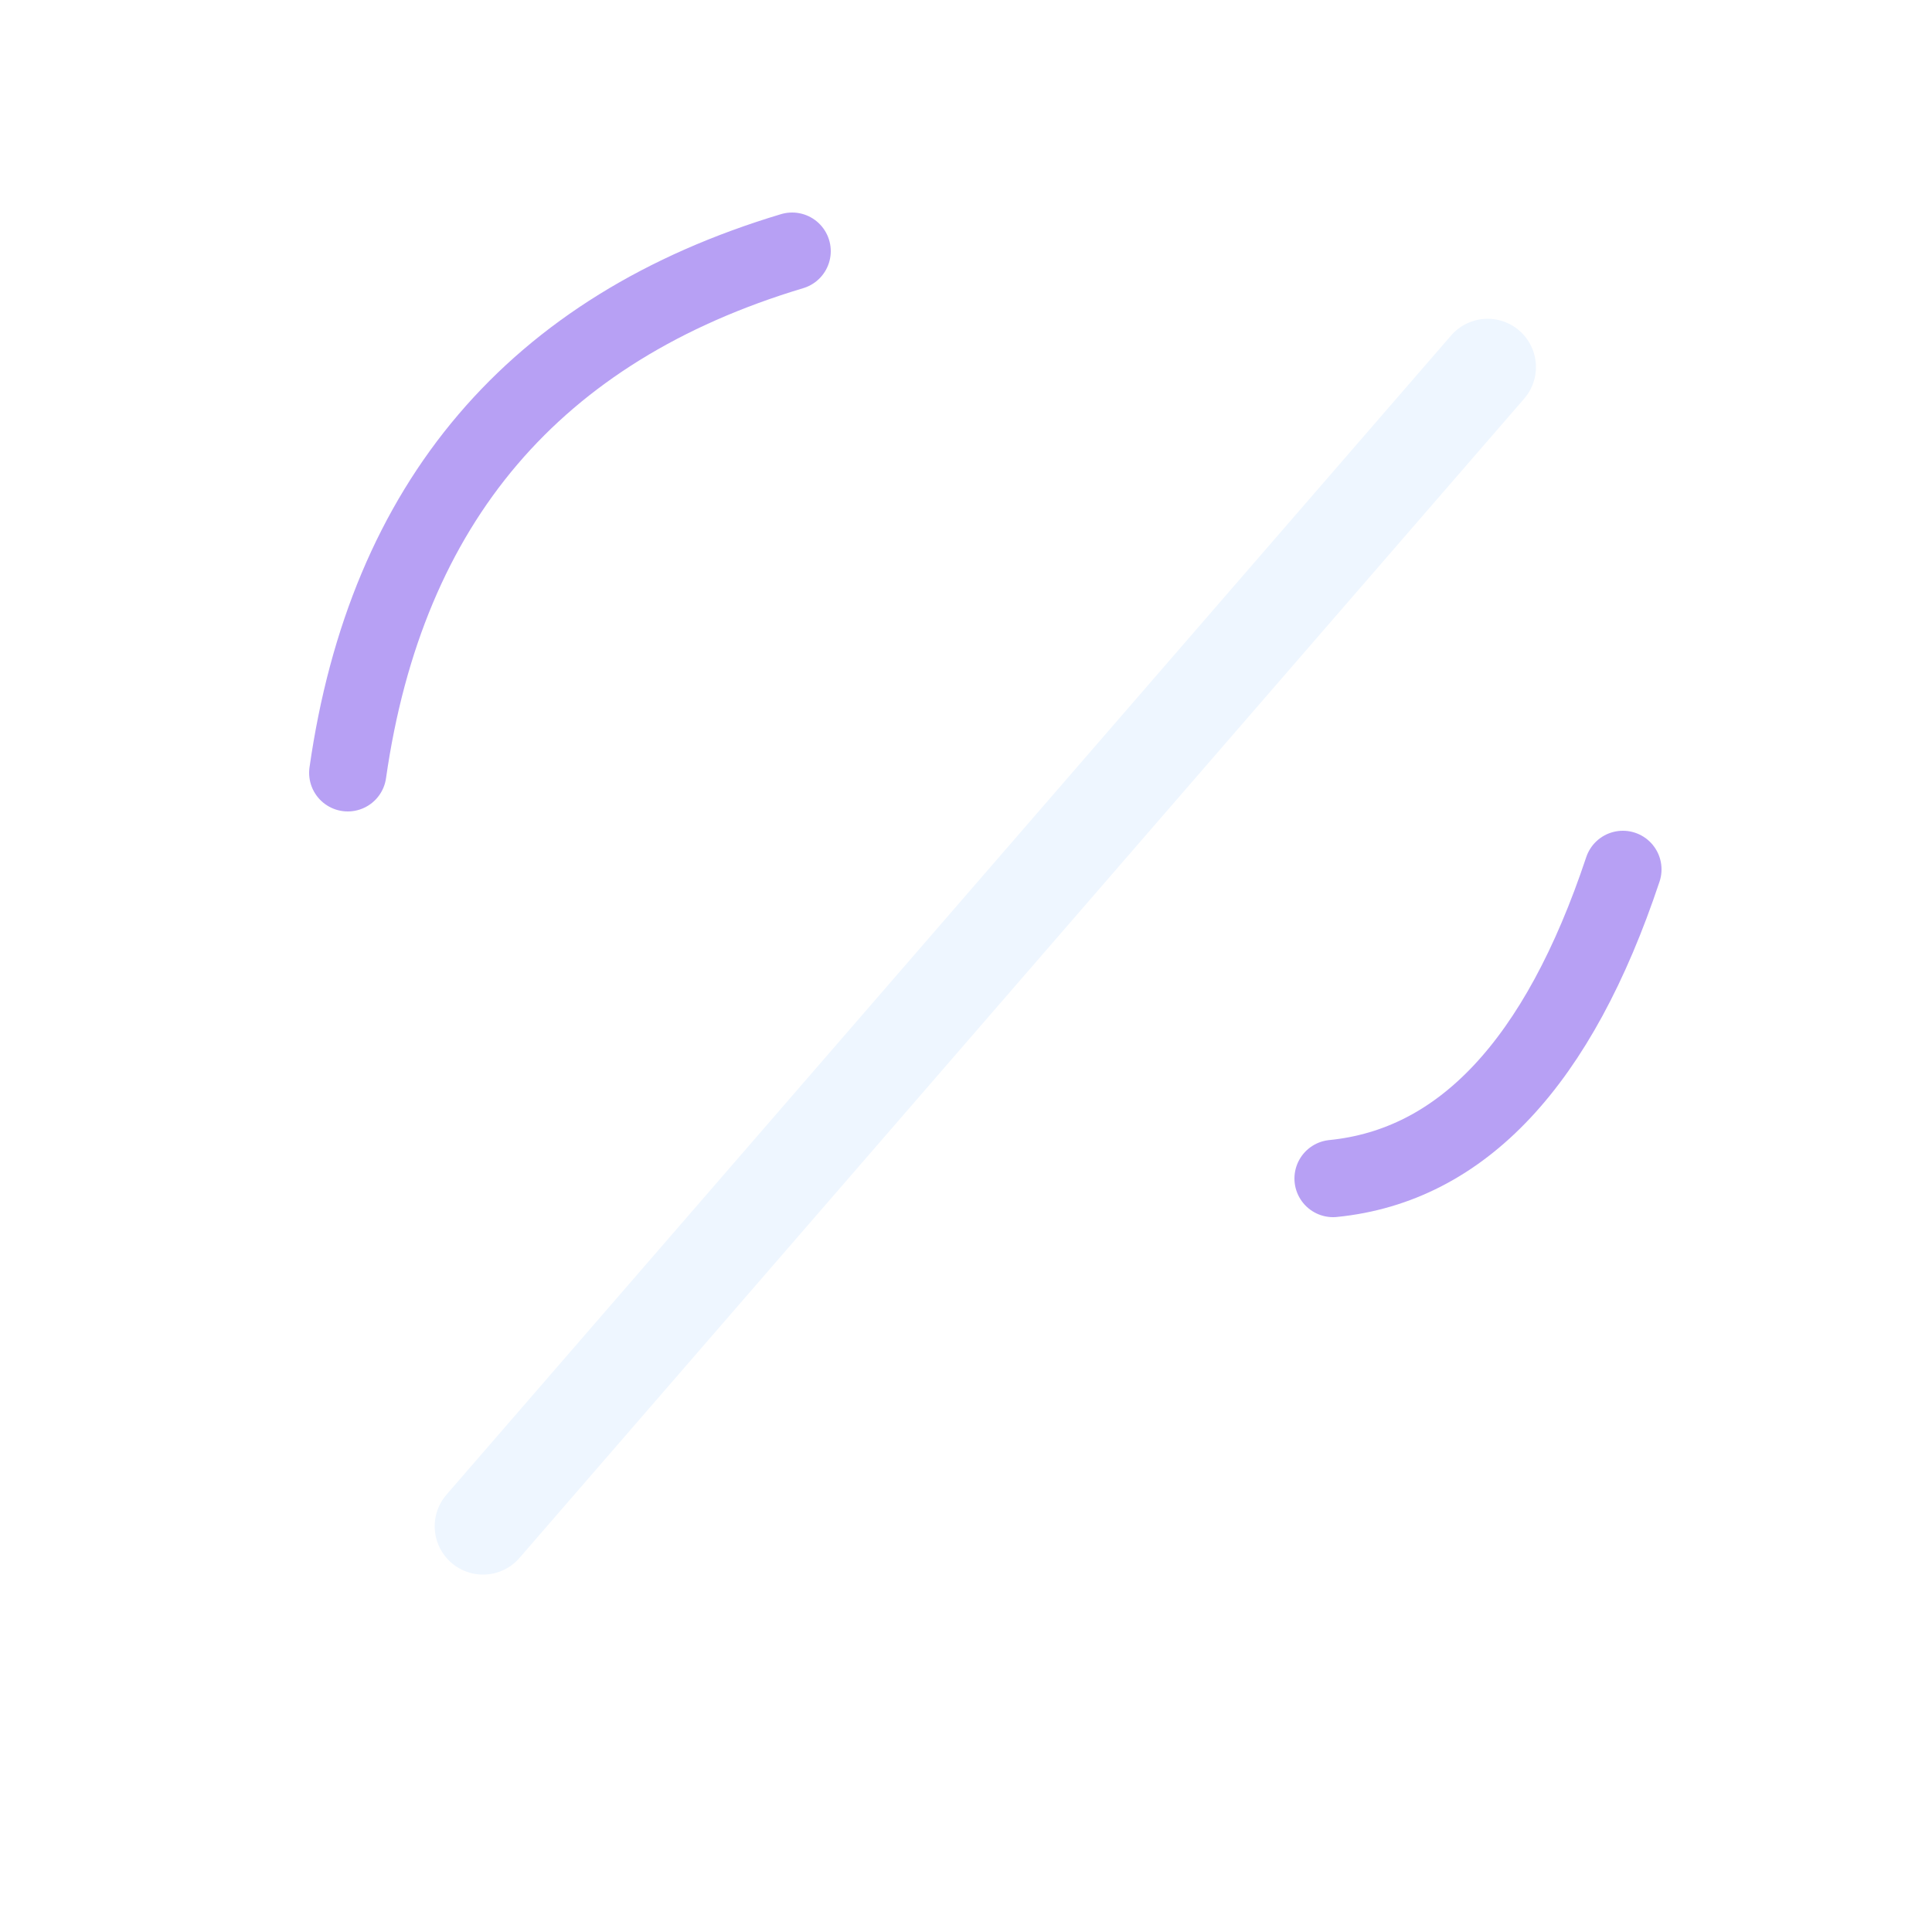
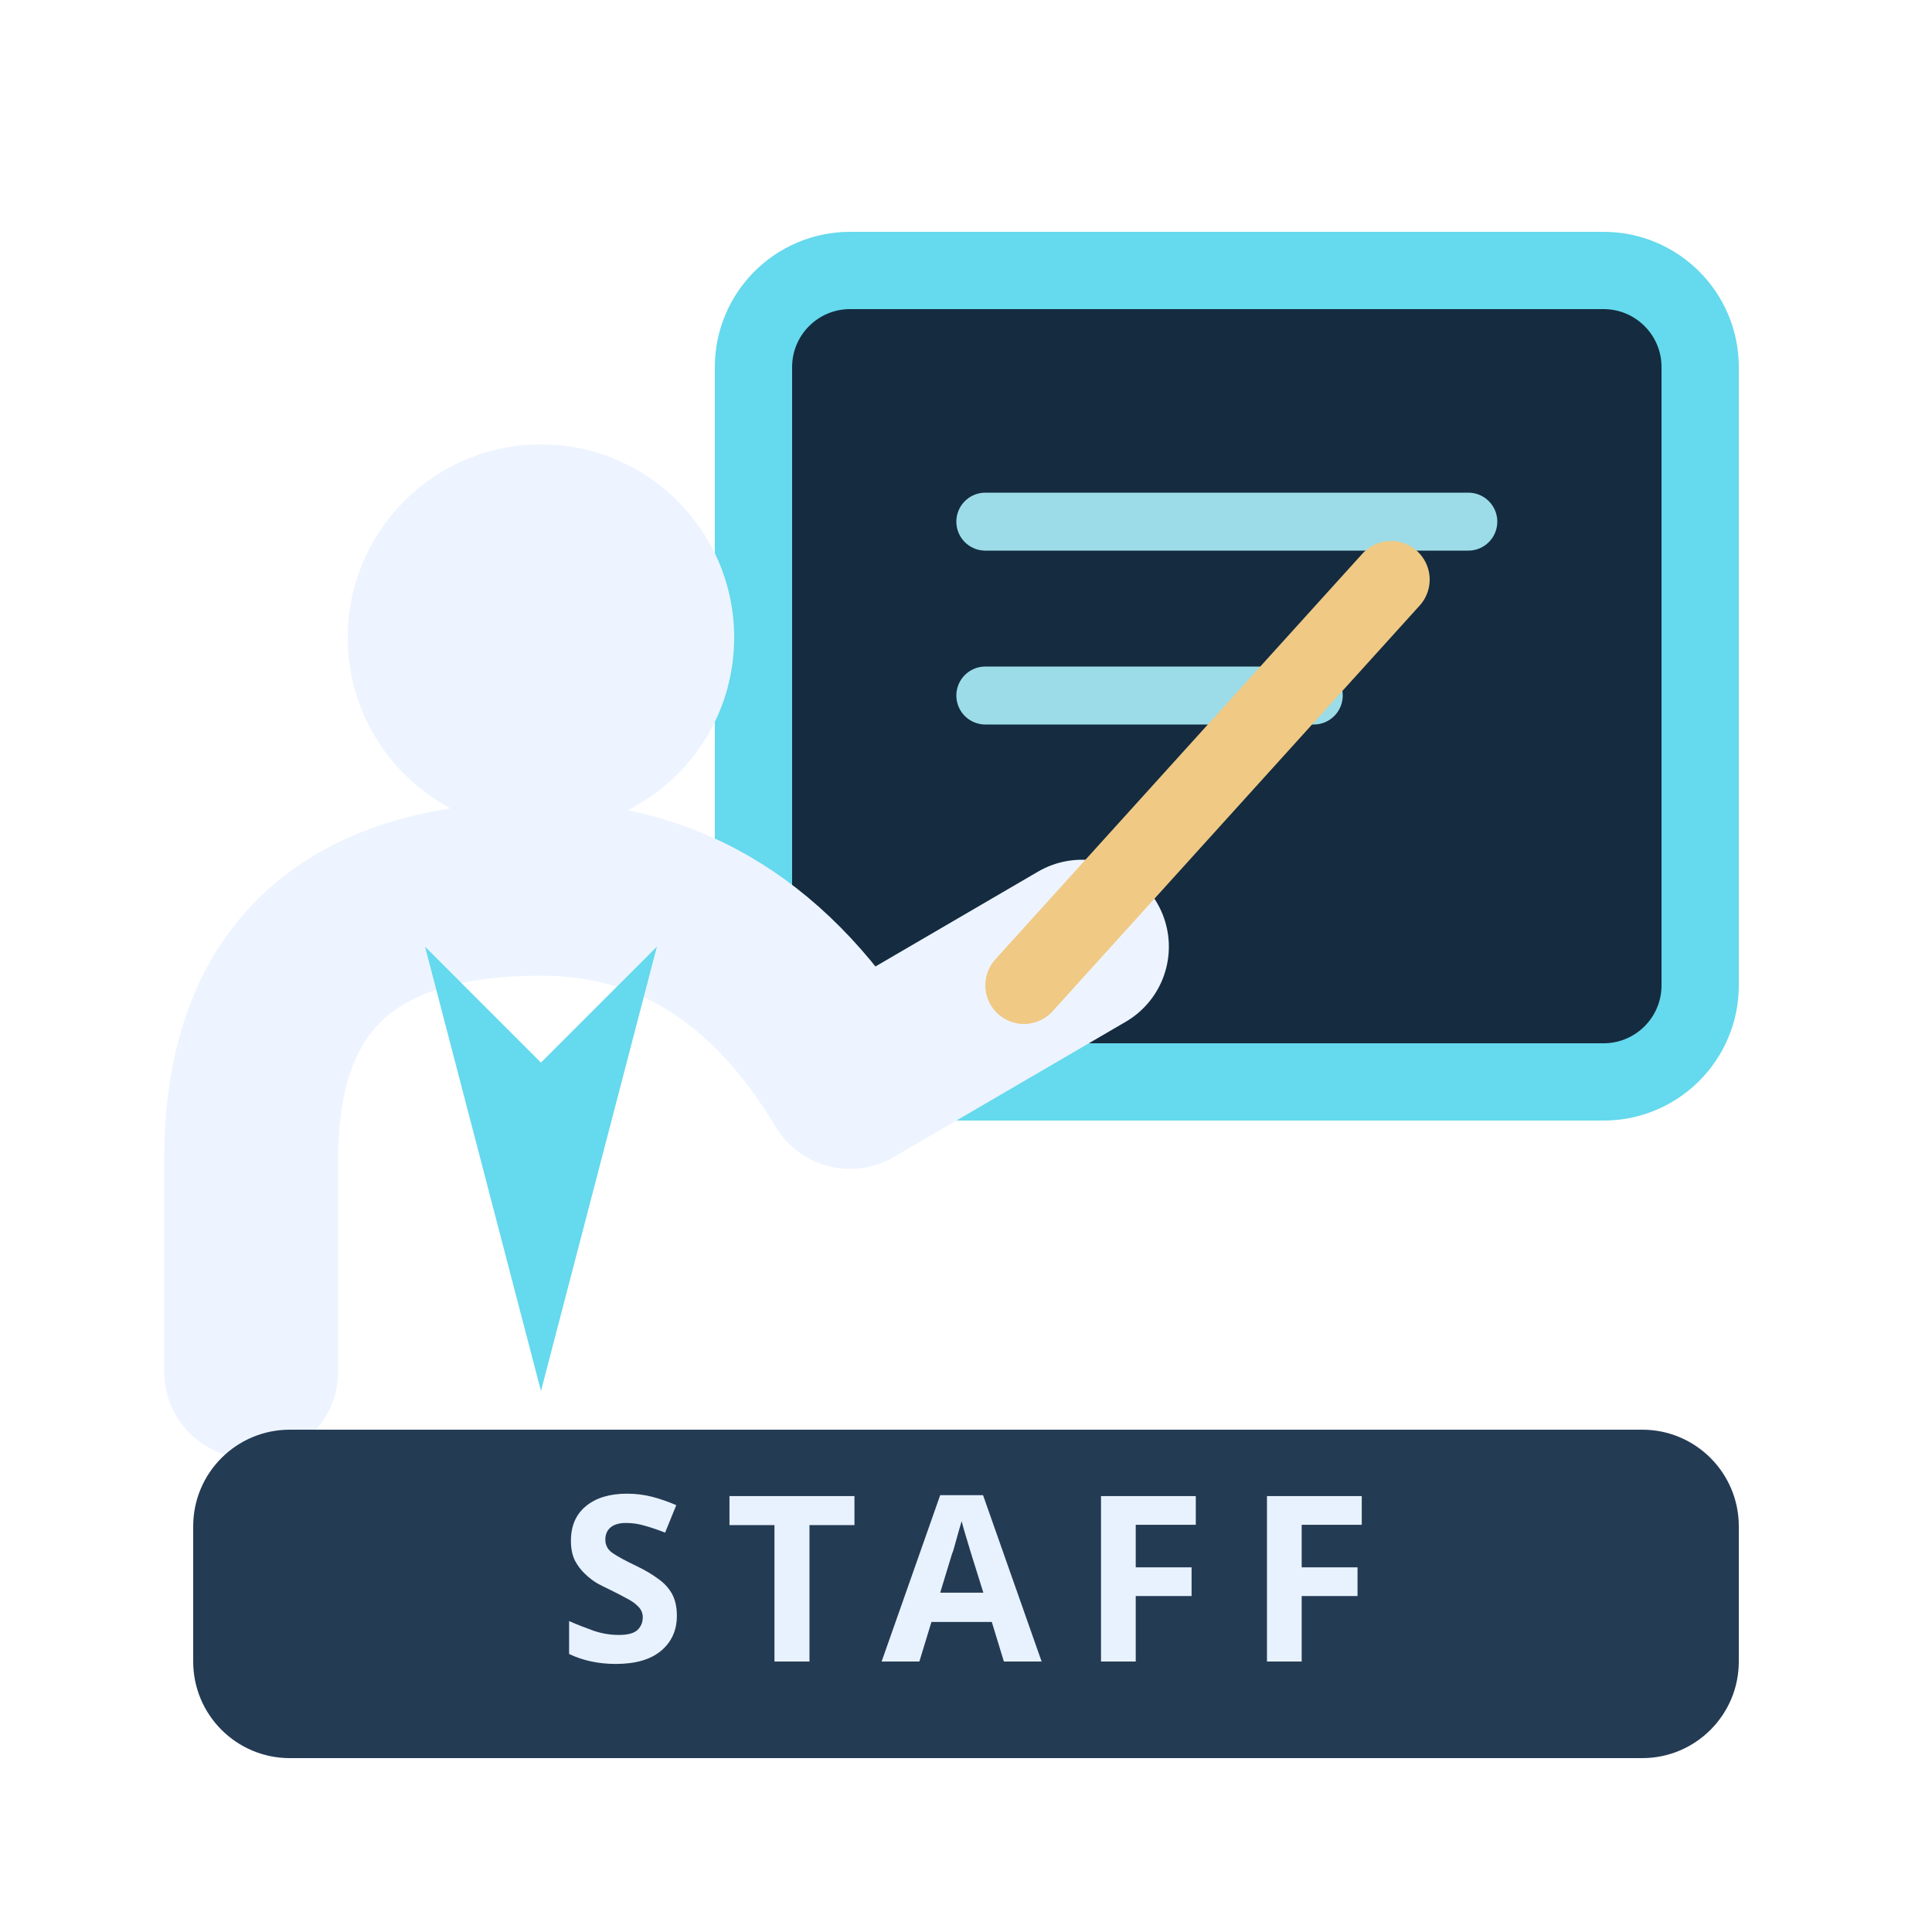
<svg xmlns="http://www.w3.org/2000/svg" viewBox="0 0 100 100">
-   <path d="M25 79L77 19" fill="none" stroke="#eef6ff" stroke-width="5" stroke-linecap="round" stroke-linejoin="round" />
-   <path d="M18 40Q21 19 41 13M69 61Q79 60 84 45" fill="none" stroke="#b7a0f4" stroke-width="4" stroke-linecap="round" stroke-linejoin="round" />
+   <rect x="39" y="14" width="49" height="42" rx="5" fill="#142b40" stroke="#65d9ed" stroke-width="4" />
+   <path d="M51 27h25M51 36h17" stroke="#9cdce8" stroke-width="3" stroke-linecap="round" />
+   <circle cx="28" cy="33" r="10" fill="#edf4ff" />
+   <path d="M13 71V60q0-14 15-14q10 0 16 10l12-7" fill="none" stroke="#edf4ff" stroke-width="9" stroke-linecap="round" stroke-linejoin="round" />
+   <path d="M53 51l19-21" stroke="#f0c984" stroke-width="4" stroke-linecap="round" />
+   <path d="M22 49l6 6 6-6-6 23z" fill="#65d9ed" />
+   <rect x="10" y="74" width="80" height="17" rx="5" fill="#243b54" />
+   <text x="50" y="86" text-anchor="middle" font-family="sans-serif" font-size="12" font-weight="800" letter-spacing="2" fill="#e8f2ff">STAFF</text>
</svg>
